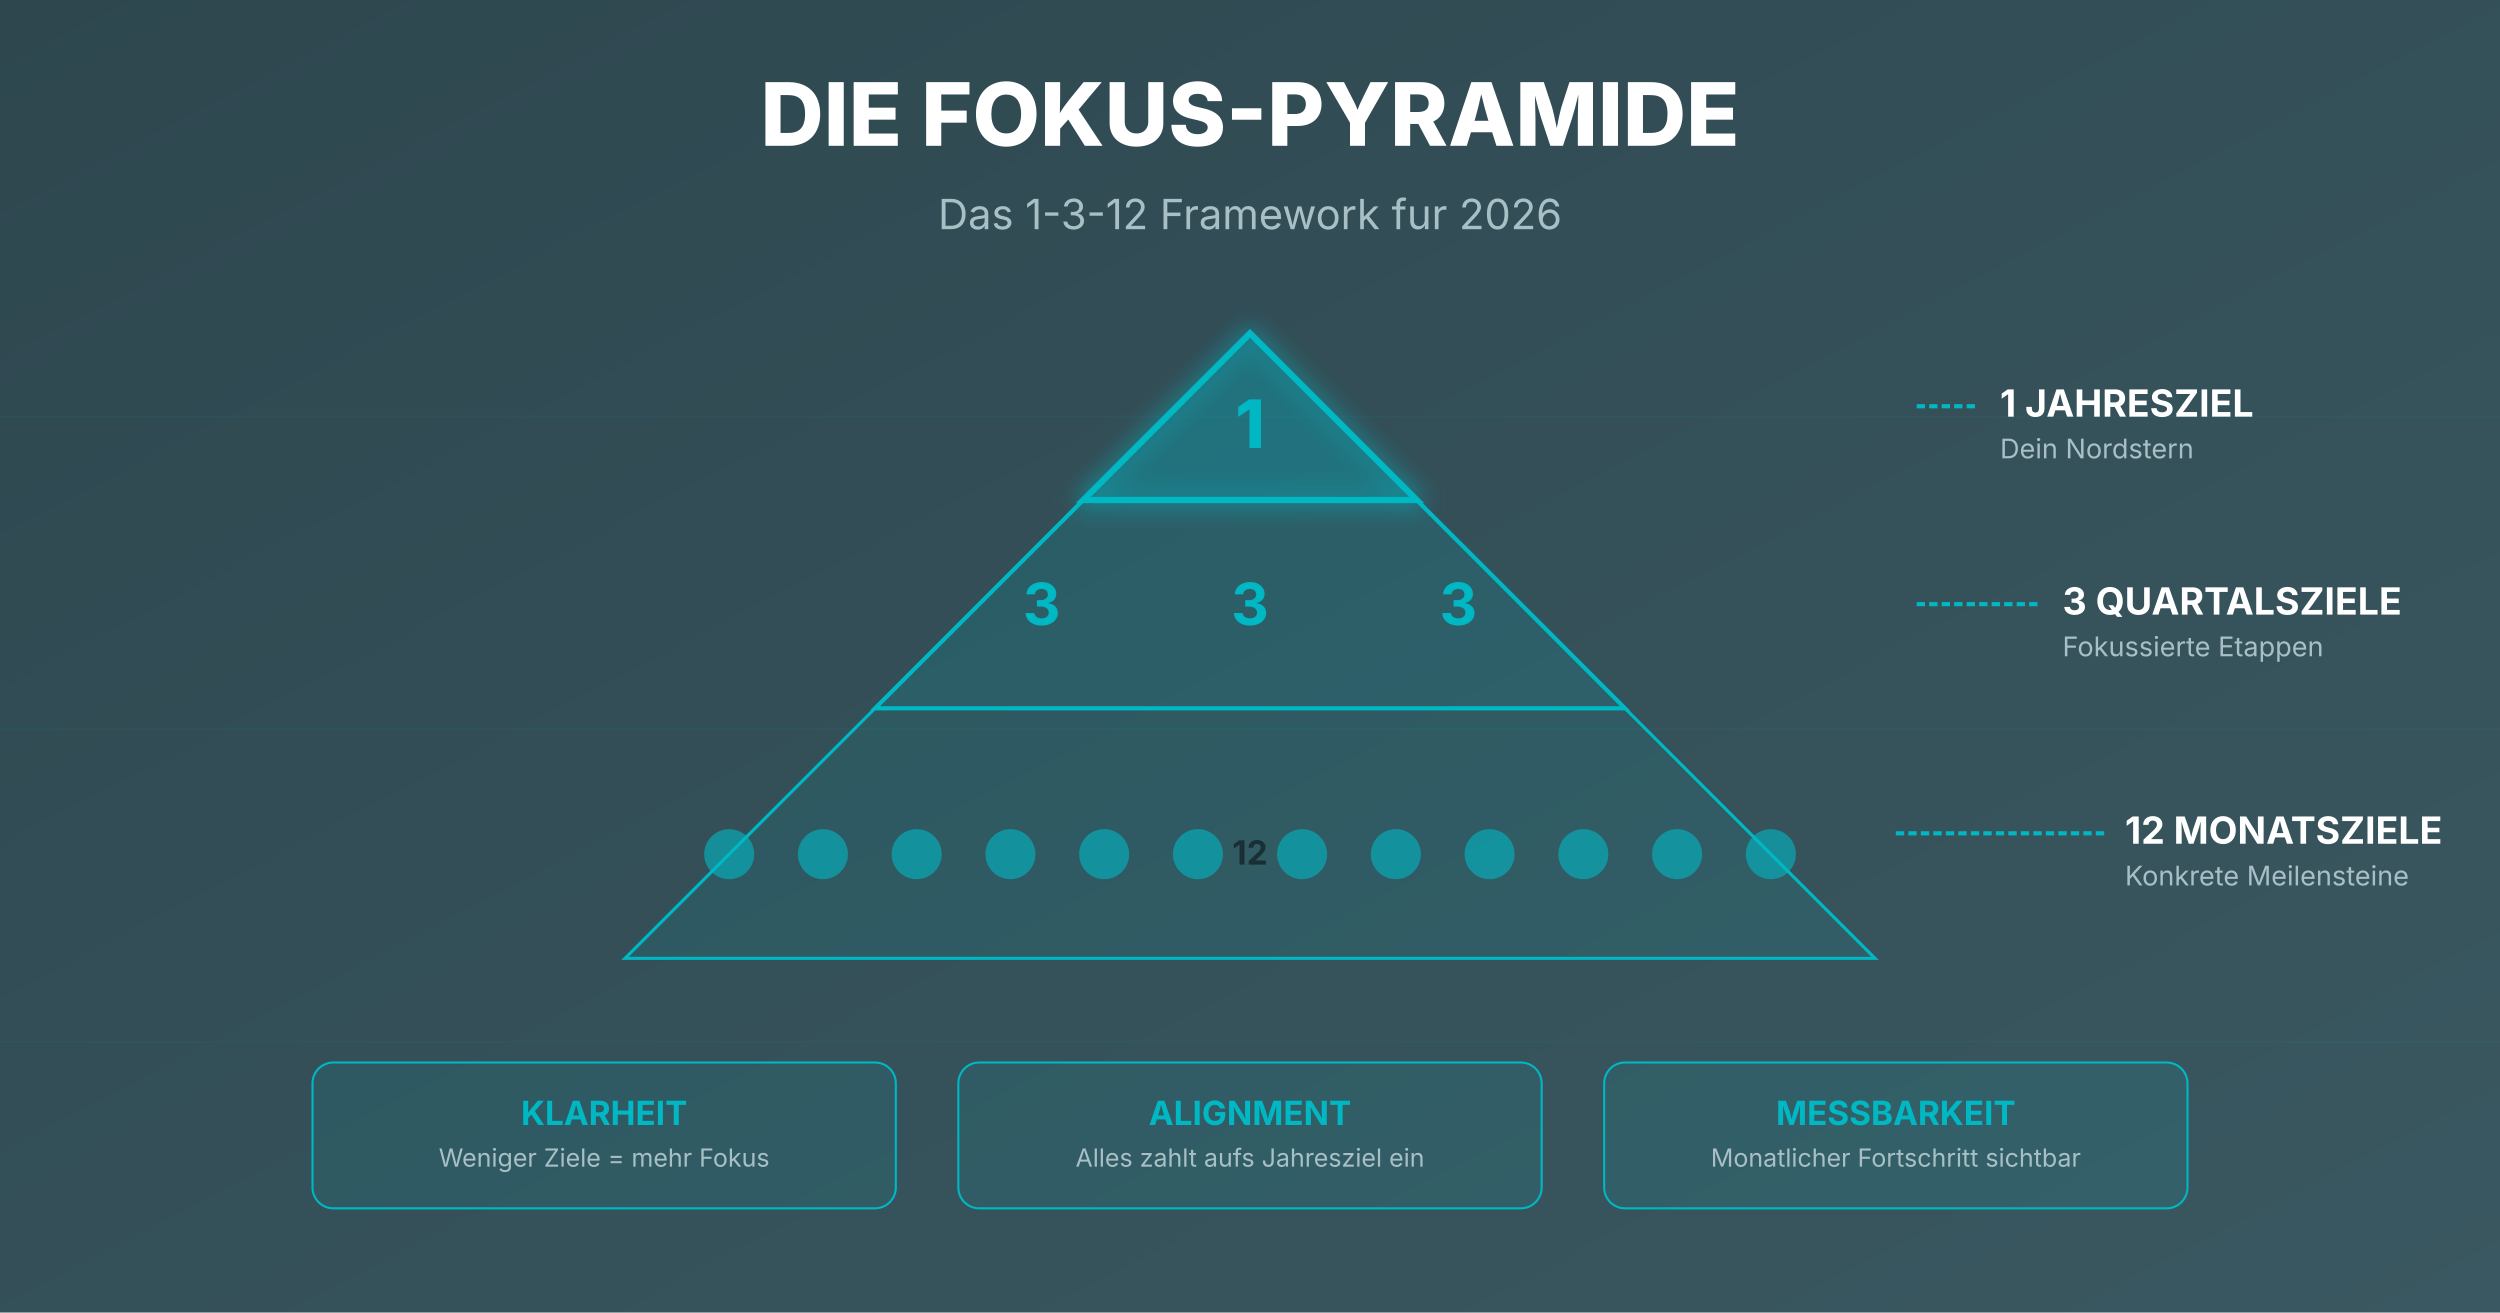
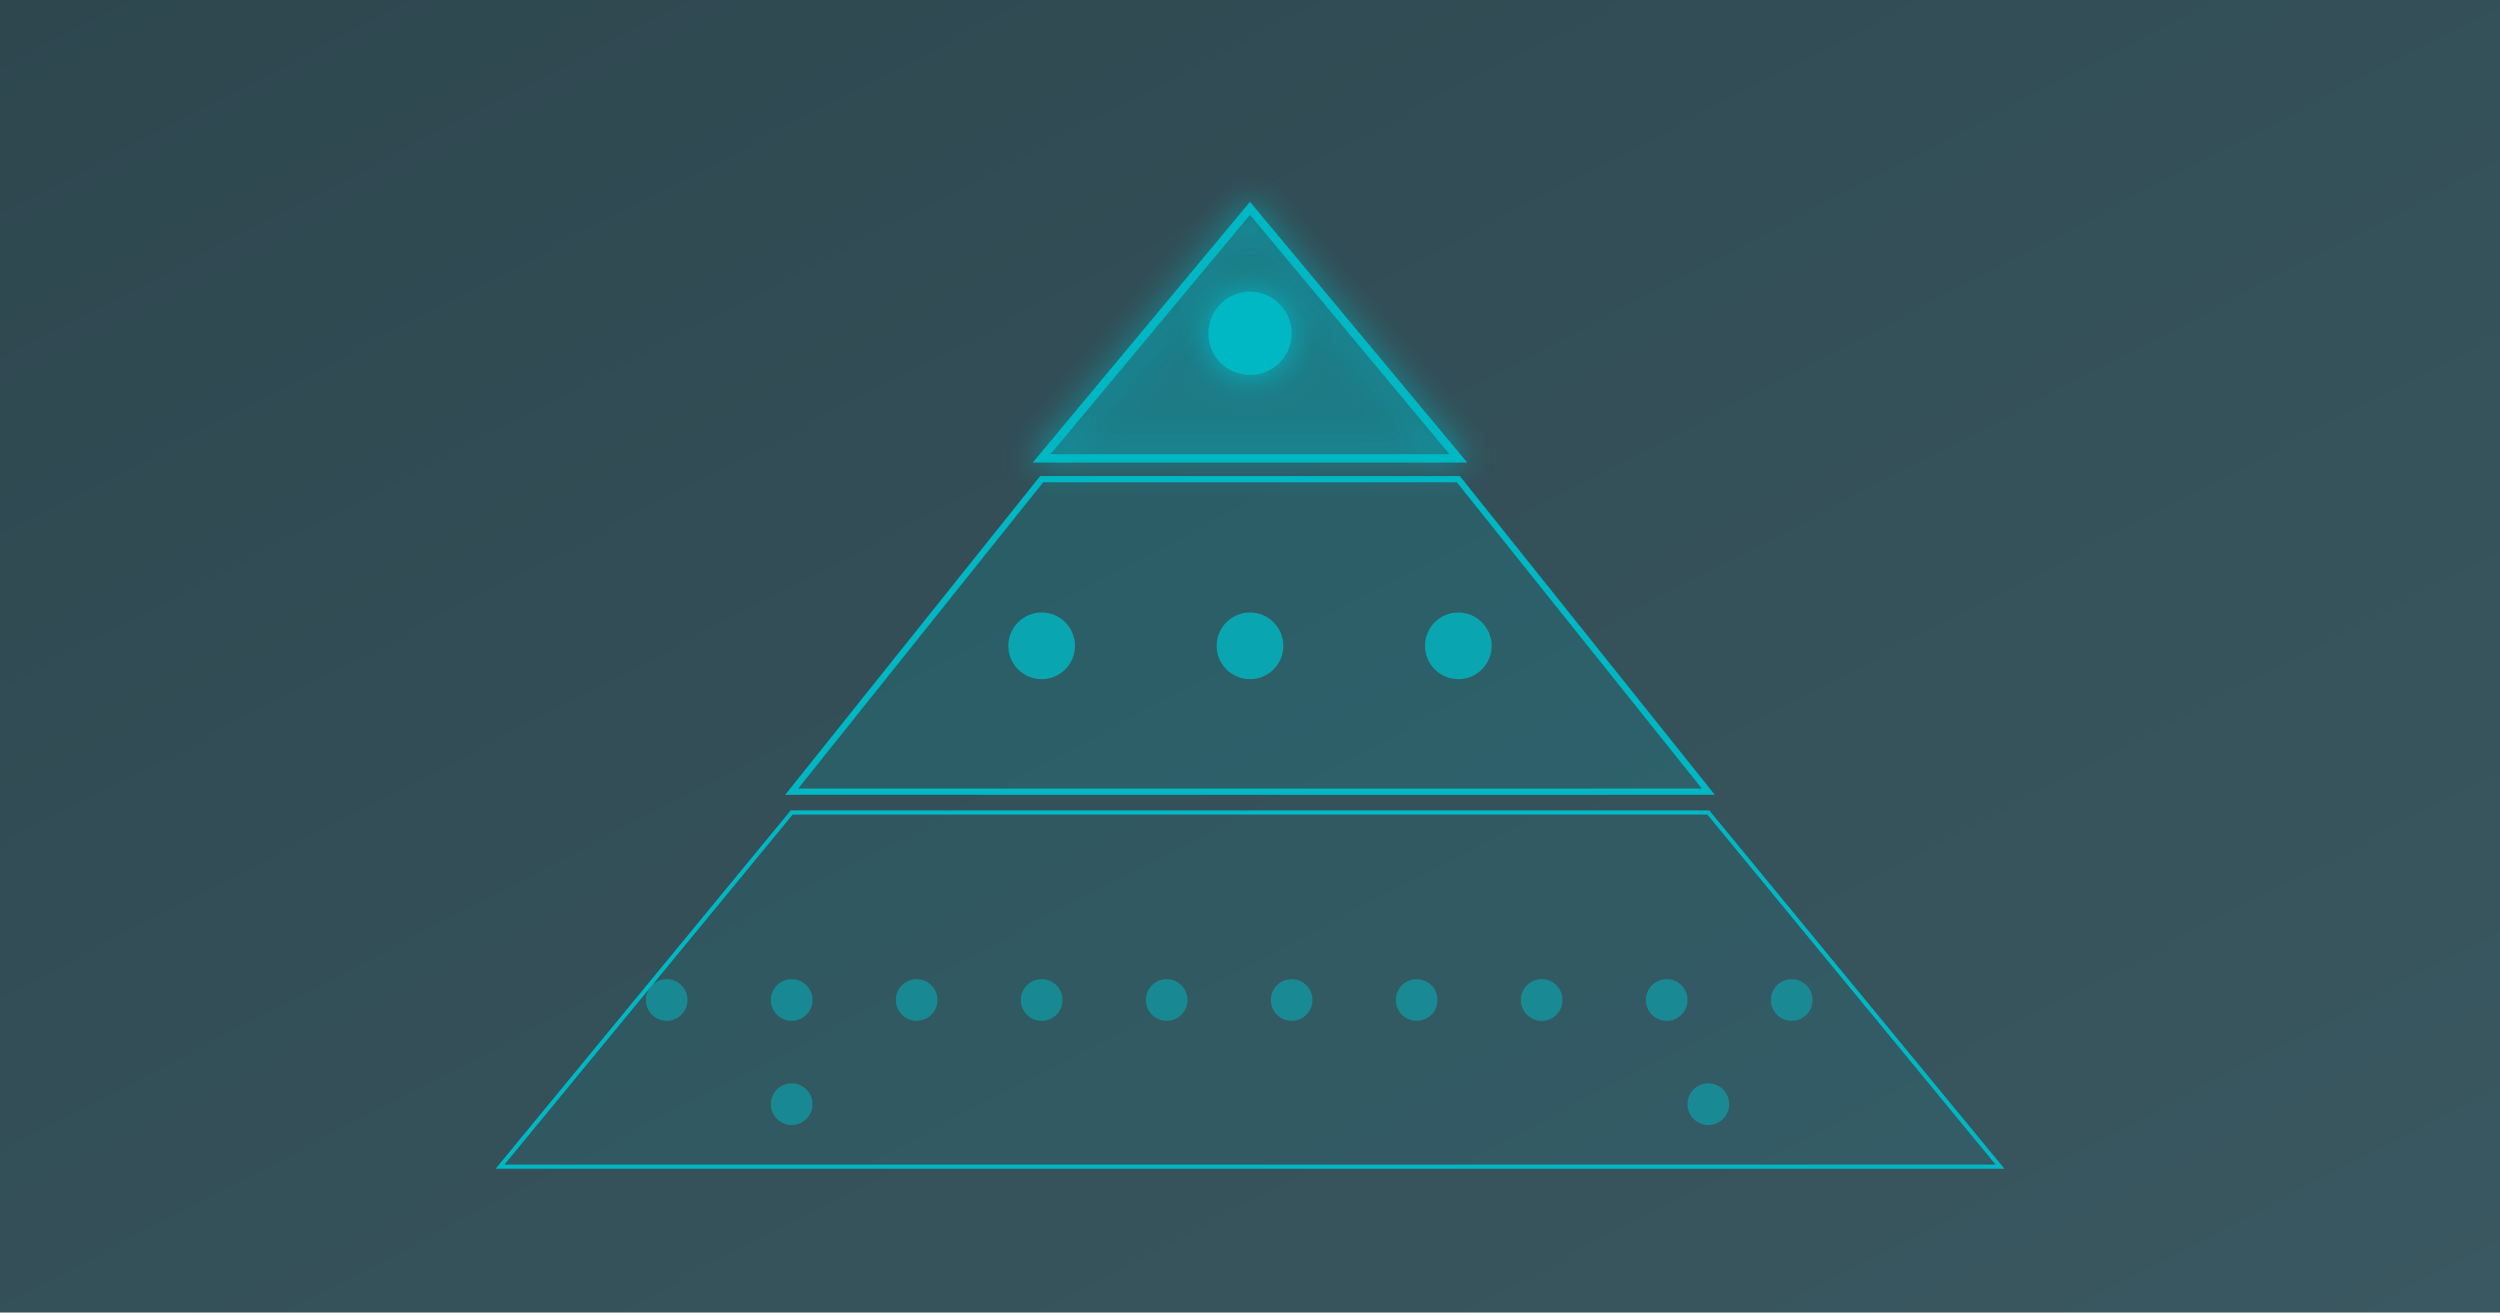
<svg xmlns="http://www.w3.org/2000/svg" width="1200" height="630" viewBox="0 0 1200 630">
  <defs>
    <filter id="glow" x="-50%" y="-50%" width="200%" height="200%">
-       <feGaussianBlur stdDeviation="6" result="coloredBlur" />
+       <feGaussianBlur stdDeviation="8" result="coloredBlur" />
      <feMerge>
        <feMergeNode in="coloredBlur" />
        <feMergeNode in="SourceGraphic" />
      </feMerge>
    </filter>
    <linearGradient id="bgGradient" x1="0%" y1="0%" x2="100%" y2="100%">
      <stop offset="0%" style="stop-color:#2e474f" />
      <stop offset="100%" style="stop-color:#3a5861" />
    </linearGradient>
  </defs>
  <rect width="1200" height="630" fill="url(#bgGradient)" />
-   <g opacity="0.05">
-     <line x1="0" y1="200" x2="1200" y2="200" stroke="#00b8c4" stroke-width="1" />
-     <line x1="0" y1="350" x2="1200" y2="350" stroke="#00b8c4" stroke-width="1" />
-     <line x1="0" y1="500" x2="1200" y2="500" stroke="#00b8c4" stroke-width="1" />
-   </g>
-   <text x="600" y="70" text-anchor="middle" fill="#ffffff" font-size="42" font-weight="800" font-family="Inter, sans-serif">DIE FOKUS-PYRAMIDE</text>
-   <text x="600" y="110" text-anchor="middle" fill="#a8c0c5" font-size="20" font-family="Inter, sans-serif">Das 1-3-12 Framework fur 2026</text>
-   <g transform="translate(600, 160)">
-     <path d="M 0 0 L -80 80 L 80 80 Z" fill="rgba(0,184,196,0.2)" stroke="#00b8c4" stroke-width="3" filter="url(#glow)" />
-     <text x="0" y="55" text-anchor="middle" fill="#00b8c4" font-size="32" font-weight="800" font-family="Inter, sans-serif">1</text>
-   </g>
-   <g transform="translate(600, 240)">
-     <path d="M -80 0 L -180 100 L 180 100 L 80 0 Z" fill="rgba(0,184,196,0.15)" stroke="#00b8c4" stroke-width="2" />
-     <text x="-100" y="60" text-anchor="middle" fill="#00b8c4" font-size="28" font-weight="700" font-family="Inter, sans-serif">3</text>
-     <text x="0" y="60" text-anchor="middle" fill="#00b8c4" font-size="28" font-weight="700" font-family="Inter, sans-serif">3</text>
-     <text x="100" y="60" text-anchor="middle" fill="#00b8c4" font-size="28" font-weight="700" font-family="Inter, sans-serif">3</text>
-   </g>
-   <g transform="translate(600, 340)">
-     <path d="M -180 0 L -300 120 L 300 120 L 180 0 Z" fill="rgba(0,184,196,0.1)" stroke="#00b8c4" stroke-width="1.5" />
-     <g fill="#00b8c4" opacity="0.6">
-       <circle cx="-250" cy="70" r="12" />
-       <circle cx="-205" cy="70" r="12" />
-       <circle cx="-160" cy="70" r="12" />
-       <circle cx="-115" cy="70" r="12" />
-       <circle cx="-70" cy="70" r="12" />
-       <circle cx="-25" cy="70" r="12" />
-       <circle cx="25" cy="70" r="12" />
-       <circle cx="70" cy="70" r="12" />
-       <circle cx="115" cy="70" r="12" />
-       <circle cx="160" cy="70" r="12" />
-       <circle cx="205" cy="70" r="12" />
-       <circle cx="250" cy="70" r="12" />
-     </g>
-     <text x="0" y="75" text-anchor="middle" fill="#1a2e35" font-size="16" font-weight="700" font-family="Inter, sans-serif">12</text>
-   </g>
-   <g transform="translate(950, 195)">
-     <line x1="-30" y1="0" x2="0" y2="0" stroke="#00b8c4" stroke-width="2" stroke-dasharray="4 2" />
-     <text x="10" y="5" fill="#ffffff" font-size="18" font-weight="700" font-family="Inter, sans-serif">1 JAHRESZIEL</text>
-     <text x="10" y="25" fill="#a8c0c5" font-size="13" font-family="Inter, sans-serif">Dein Nordstern</text>
-   </g>
-   <g transform="translate(980, 290)">
-     <line x1="-60" y1="0" x2="0" y2="0" stroke="#00b8c4" stroke-width="2" stroke-dasharray="4 2" />
-     <text x="10" y="5" fill="#ffffff" font-size="18" font-weight="700" font-family="Inter, sans-serif">3 QUARTALSZIELE</text>
-     <text x="10" y="25" fill="#a8c0c5" font-size="13" font-family="Inter, sans-serif">Fokussierte Etappen</text>
-   </g>
-   <g transform="translate(1010, 400)">
-     <line x1="-100" y1="0" x2="0" y2="0" stroke="#00b8c4" stroke-width="2" stroke-dasharray="4 2" />
-     <text x="10" y="5" fill="#ffffff" font-size="18" font-weight="700" font-family="Inter, sans-serif">12 MONATSZIELE</text>
-     <text x="10" y="25" fill="#a8c0c5" font-size="13" font-family="Inter, sans-serif">Konkrete Meilensteine</text>
-   </g>
-   <g transform="translate(150, 510)">
-     <rect x="0" y="0" width="280" height="70" rx="10" fill="rgba(0,184,196,0.1)" stroke="#00b8c4" stroke-width="1" />
-     <text x="140" y="30" text-anchor="middle" fill="#00b8c4" font-size="16" font-weight="700" font-family="Inter, sans-serif">KLARHEIT</text>
-     <text x="140" y="50" text-anchor="middle" fill="#a8c0c5" font-size="12" font-family="Inter, sans-serif">Weniger Ziele = mehr Fokus</text>
-   </g>
-   <g transform="translate(460, 510)">
-     <rect x="0" y="0" width="280" height="70" rx="10" fill="rgba(0,184,196,0.1)" stroke="#00b8c4" stroke-width="1" />
-     <text x="140" y="30" text-anchor="middle" fill="#00b8c4" font-size="16" font-weight="700" font-family="Inter, sans-serif">ALIGNMENT</text>
-     <text x="140" y="50" text-anchor="middle" fill="#a8c0c5" font-size="12" font-family="Inter, sans-serif">Alles zahlt aufs Jahresziel ein</text>
-   </g>
-   <g transform="translate(770, 510)">
-     <rect x="0" y="0" width="280" height="70" rx="10" fill="rgba(0,184,196,0.1)" stroke="#00b8c4" stroke-width="1" />
-     <text x="140" y="30" text-anchor="middle" fill="#00b8c4" font-size="16" font-weight="700" font-family="Inter, sans-serif">MESSBARKEIT</text>
-     <text x="140" y="50" text-anchor="middle" fill="#a8c0c5" font-size="12" font-family="Inter, sans-serif">Monatlicher Fortschritt sichtbar</text>
+   <path d="M 600 100 L 500 220 L 700 220 Z" fill="rgba(0,184,196,0.25)" stroke="#00b8c4" stroke-width="4" filter="url(#glow)" />
+   <circle cx="600" cy="160" r="20" fill="#00b8c4" filter="url(#glow)" />
+   <path d="M 500 230 L 380 380 L 820 380 L 700 230 Z" fill="rgba(0,184,196,0.15)" stroke="#00b8c4" stroke-width="3" />
+   <circle cx="500" cy="310" r="16" fill="#00b8c4" opacity="0.8" />
+   <circle cx="600" cy="310" r="16" fill="#00b8c4" opacity="0.8" />
+   <circle cx="700" cy="310" r="16" fill="#00b8c4" opacity="0.8" />
+   <path d="M 380 390 L 240 560 L 960 560 L 820 390 Z" fill="rgba(0,184,196,0.08)" stroke="#00b8c4" stroke-width="2" />
+   <g fill="#00b8c4" opacity="0.5">
+     <circle cx="320" cy="480" r="10" />
+     <circle cx="380" cy="480" r="10" />
+     <circle cx="440" cy="480" r="10" />
+     <circle cx="500" cy="480" r="10" />
+     <circle cx="560" cy="480" r="10" />
+     <circle cx="620" cy="480" r="10" />
+     <circle cx="680" cy="480" r="10" />
+     <circle cx="740" cy="480" r="10" />
+     <circle cx="800" cy="480" r="10" />
+     <circle cx="860" cy="480" r="10" />
+     <circle cx="380" cy="530" r="10" />
+     <circle cx="820" cy="530" r="10" />
  </g>
</svg>
